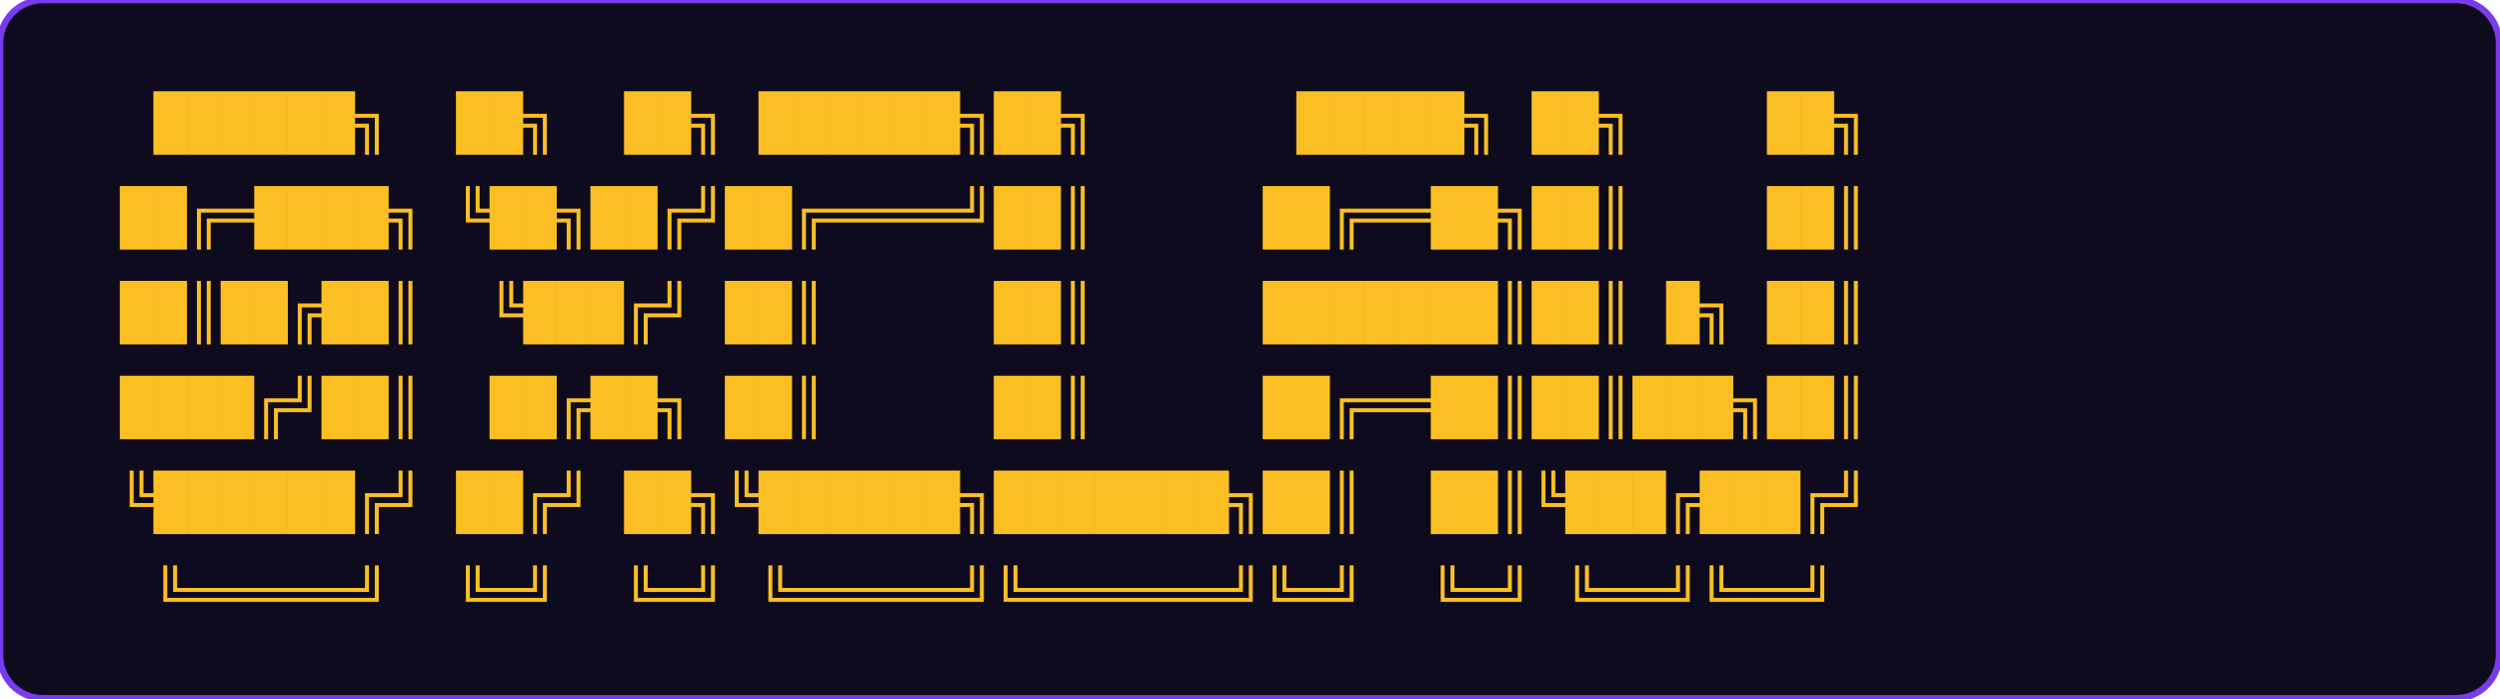
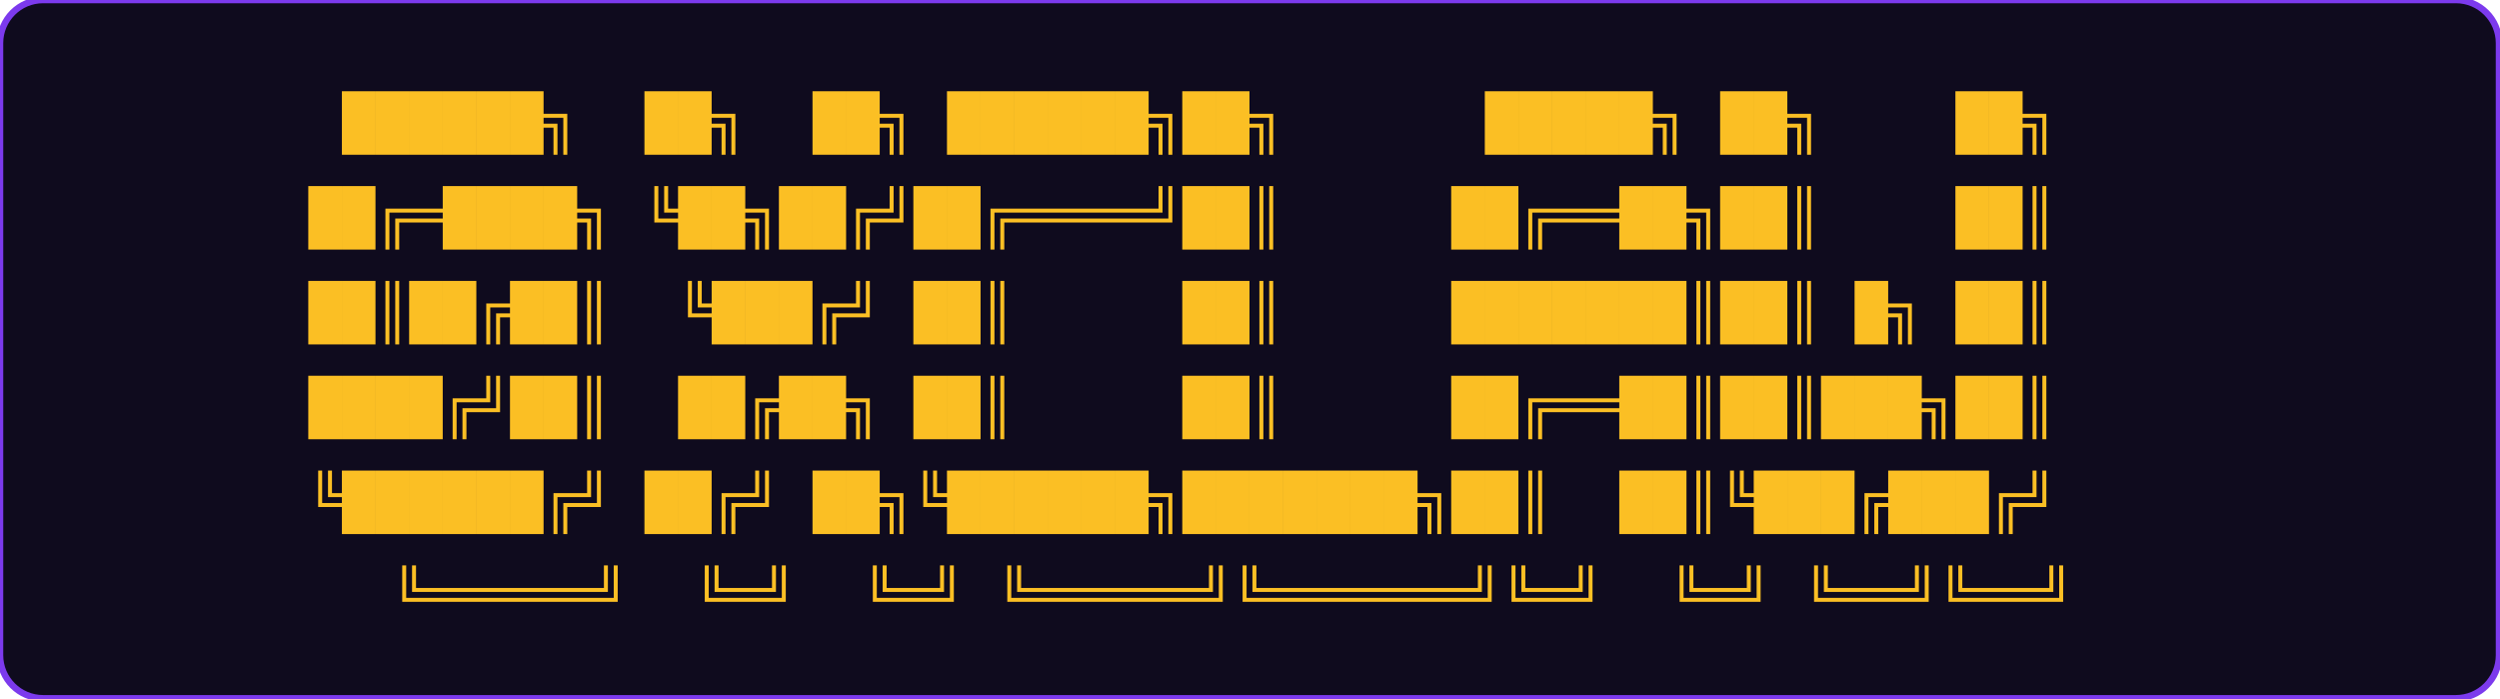
<svg xmlns="http://www.w3.org/2000/svg" viewBox="0 0 580 162" width="580">
  <rect width="100%" height="100%" fill="#0f0b1e" rx="10" />
  <rect width="100%" height="100%" fill="none" stroke="#7c3aed" stroke-width="1.5" rx="10" />
-   <text xml:space="preserve" font-family="'SFMono-Regular',Consolas,'Liberation Mono',Menlo,'Courier New',monospace" font-size="13" fill="#fbbf24">
-     <tspan x="20" y="32">  ██████╗  ██╗  ██╗ ██████╗██╗      █████╗ ██╗    ██╗</tspan>
-     <tspan x="20" dy="22"> ██╔═████╗ ╚██╗██╔╝██╔════╝██║     ██╔══██╗██║    ██║</tspan>
-     <tspan x="20" dy="22"> ██║██╔██║  ╚███╔╝ ██║     ██║     ███████║██║ █╗ ██║</tspan>
-     <tspan x="20" dy="22"> ████╔╝██║  ██╔██╗ ██║     ██║     ██╔══██║██║███╗██║</tspan>
-     <tspan x="20" dy="22"> ╚██████╔╝ ██╔╝ ██╗╚██████╗███████╗██║  ██║╚███╔███╔╝</tspan>
-     <tspan x="20" dy="22">  ╚═════╝  ╚═╝  ╚═╝ ╚═════╝╚══════╝╚═╝  ╚═╝ ╚══╝╚══╝</tspan>
+   <text xml:space="preserve" text-anchor="middle" font-family="'SFMono-Regular',Consolas,'Liberation Mono',Menlo,'Courier New',monospace" font-size="13" fill="#fbbf24">
+     <tspan x="290" y="32">  ██████╗  ██╗  ██╗ ██████╗██╗      █████╗ ██╗    ██╗</tspan>
+     <tspan x="290" dy="22"> ██╔═████╗ ╚██╗██╔╝██╔════╝██║     ██╔══██╗██║    ██║</tspan>
+     <tspan x="290" dy="22"> ██║██╔██║  ╚███╔╝ ██║     ██║     ███████║██║ █╗ ██║</tspan>
+     <tspan x="290" dy="22"> ████╔╝██║  ██╔██╗ ██║     ██║     ██╔══██║██║███╗██║</tspan>
+     <tspan x="290" dy="22"> ╚██████╔╝ ██╔╝ ██╗╚██████╗███████╗██║  ██║╚███╔███╔╝</tspan>
+     <tspan x="290" dy="22">  ╚═════╝  ╚═╝  ╚═╝ ╚═════╝╚══════╝╚═╝  ╚═╝ ╚══╝╚══╝</tspan>
  </text>
</svg>
